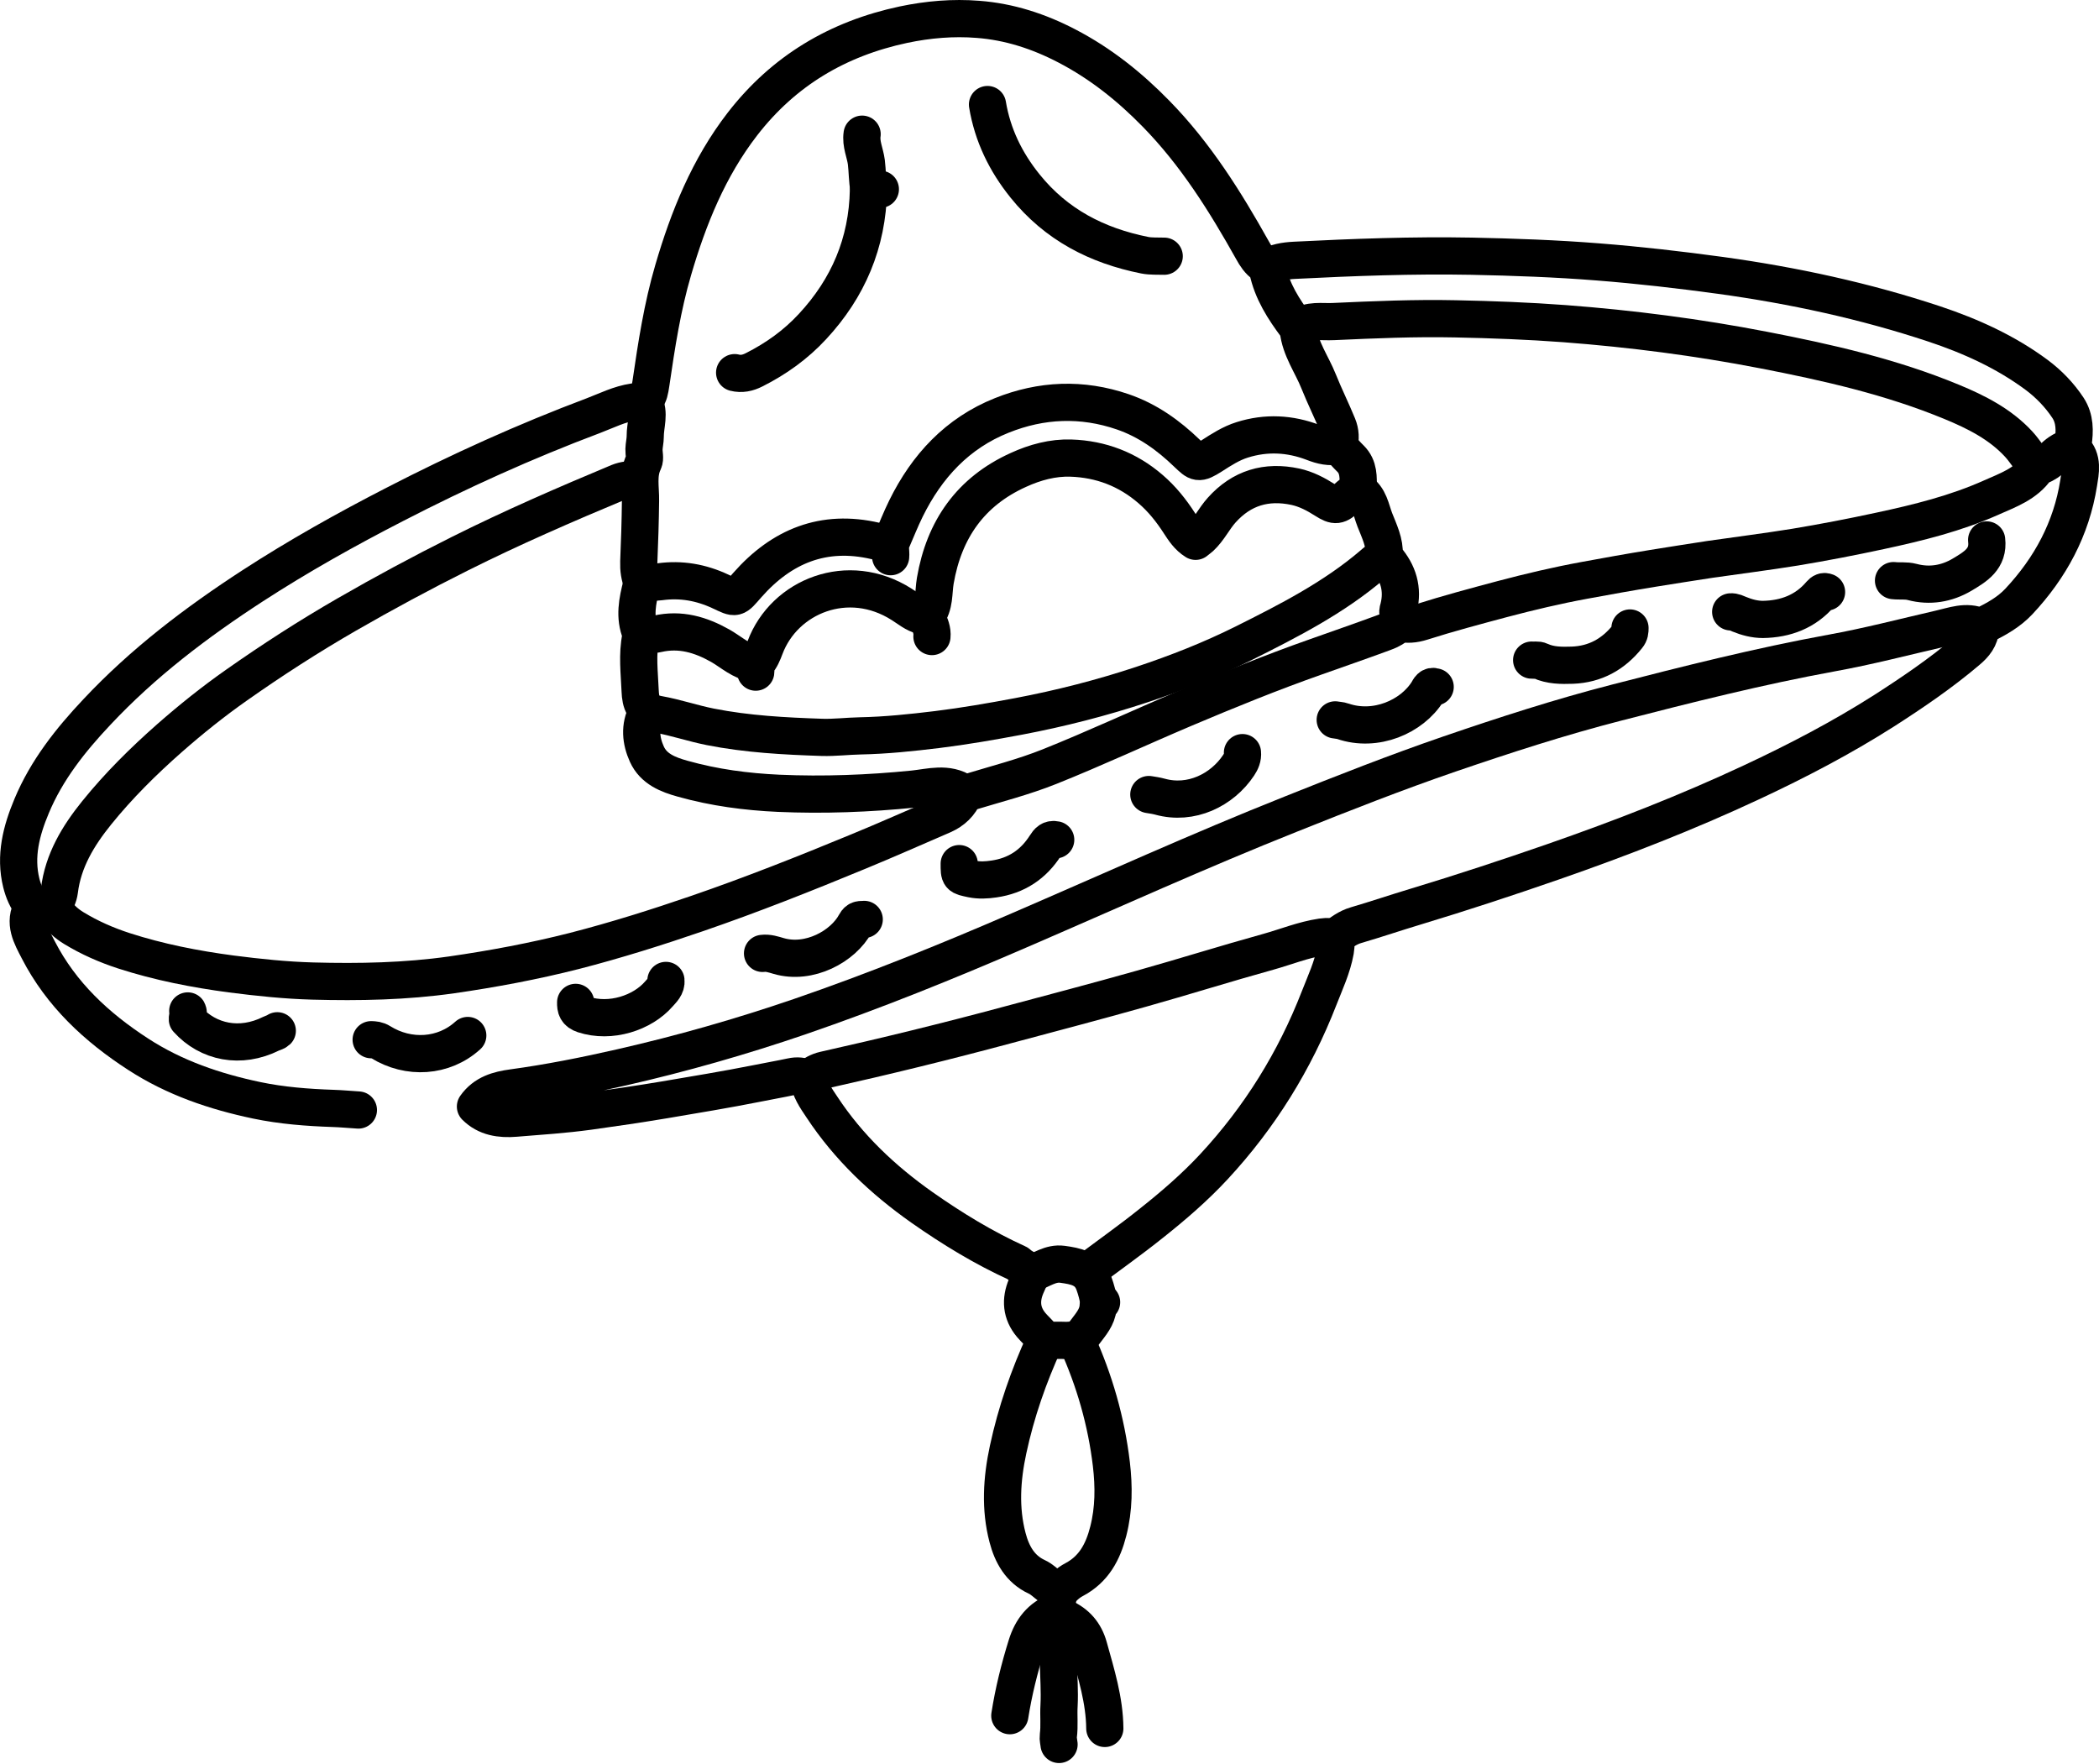
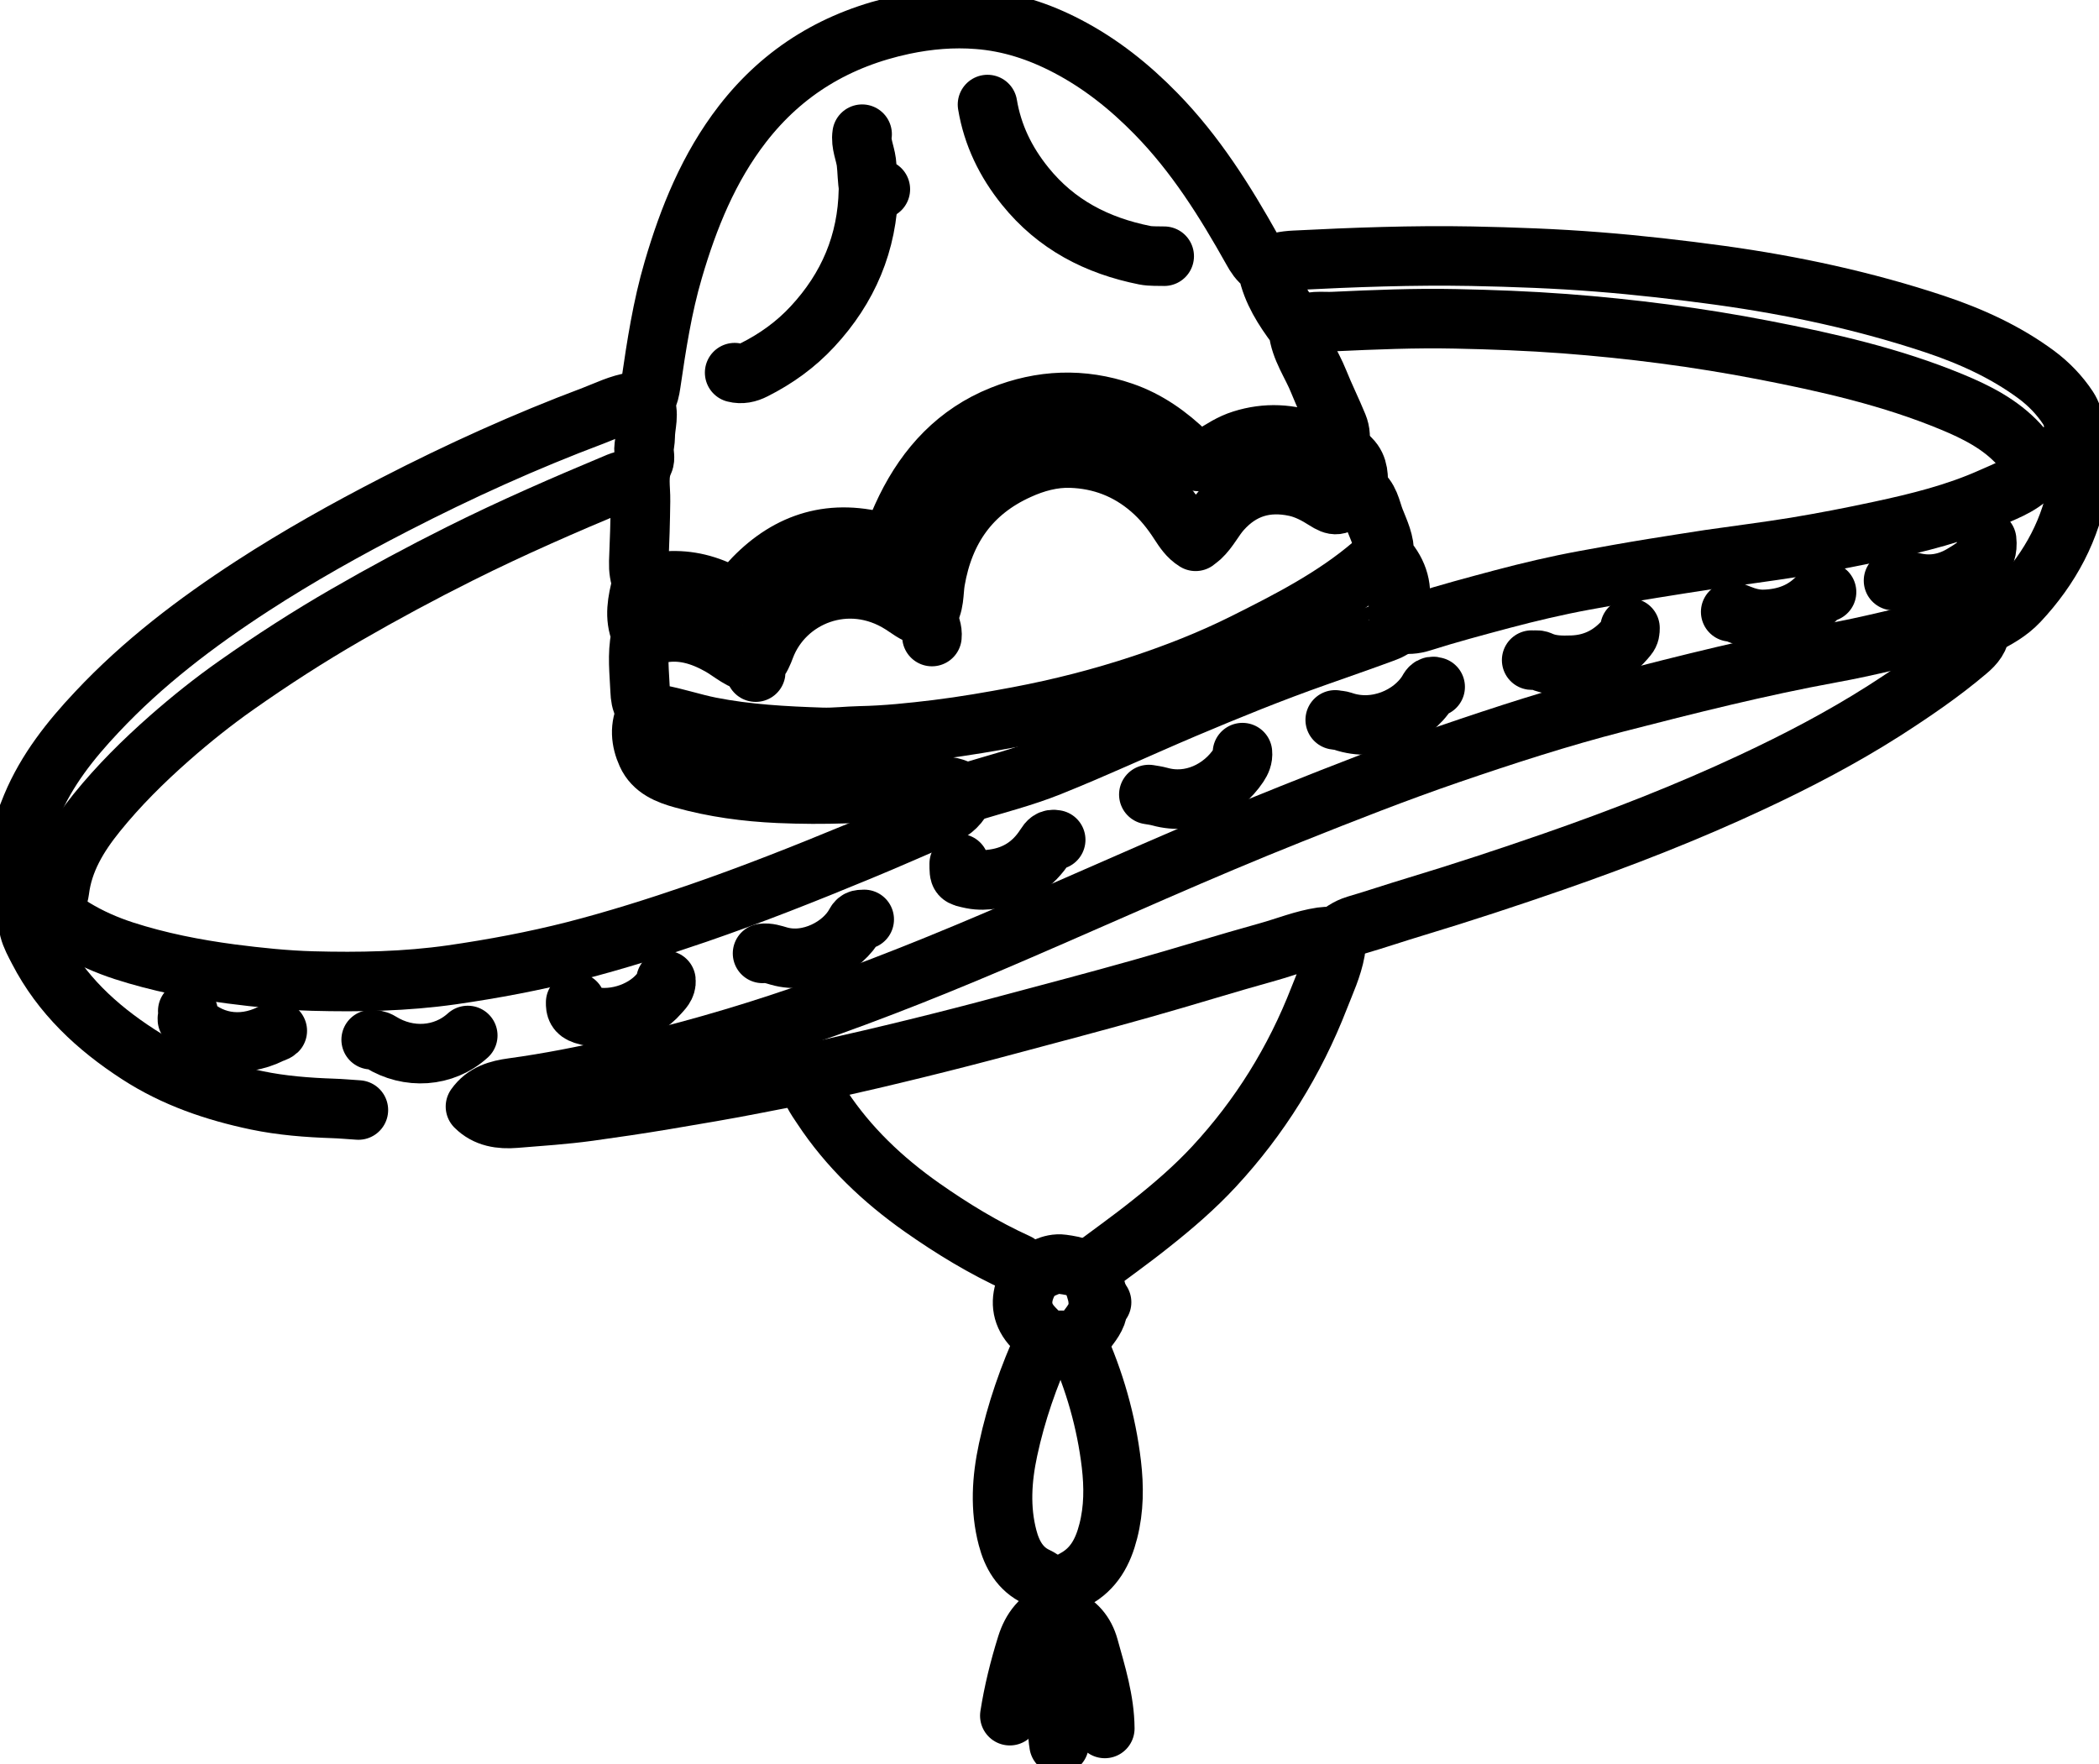
<svg xmlns="http://www.w3.org/2000/svg" id="Layer_2" data-name="Layer 2" viewBox="0 0 169.26 142.18">
  <defs>
    <style>
      .cls-1 {
        fill: none;
-         stroke: #000;
+         stroke: #000000;
        stroke-linecap: round;
        stroke-linejoin: round;
-         stroke-width: 3px;
+         stroke-width: 4.8px;
      }
    </style>
  </defs>
  <g id="Layer_1-2" data-name="Layer 1">
    <g>
      <path class="cls-1" d="M102.2,21.54c.68-.39,1.41-.51,2.19-.55,4.76-.24,9.51-.42,14.28-.33,3.4.07,6.79.19,10.18.46,3.32.26,6.61.64,9.91,1.09,5.85.81,11.6,2.05,17.21,3.91,2.94.98,5.75,2.25,8.26,4.11.98.73,1.85,1.63,2.53,2.66.57.87.56,1.87.41,2.86-.03.17-.11.35.01.47.82.8.58,1.84.44,2.73-.58,3.69-2.29,6.85-4.83,9.56-.79.84-1.81,1.42-2.86,1.92-.08.04-.13.14-.28.08-1.1-.48-2.14-.05-3.21.19-2.91.67-5.81,1.43-8.75,1.96-5.84,1.07-11.6,2.52-17.34,4-4.55,1.17-9.02,2.62-13.46,4.14-4.31,1.48-8.55,3.15-12.78,4.84-7.39,2.94-14.62,6.23-21.92,9.38-5.82,2.52-11.7,4.9-17.7,6.96-4.73,1.62-9.53,2.99-14.41,4.1-2.89.66-5.8,1.24-8.74,1.64-1.16.16-2.25.45-3,1.51.87.87,2.01,1.04,3.21.94,1.98-.16,3.97-.29,5.94-.56,2.03-.28,4.06-.58,6.09-.92,2.48-.42,4.97-.83,7.44-1.32.93-.19,1.87-.35,2.8-.55.46-.1.88-.07,1.3.14" />
      <path class="cls-1" d="M77.75,64.03c-.33.81-.92,1.36-1.71,1.71-2.28.98-4.54,1.99-6.83,2.93-4.28,1.77-8.59,3.48-12.98,4.99-3.26,1.12-6.56,2.16-9.9,3.02-3.26.83-6.57,1.45-9.9,1.93-3.73.53-7.46.6-11.21.5-2.19-.06-4.38-.29-6.56-.57-2.95-.39-5.85-.96-8.67-1.87-1.41-.46-2.76-1.05-4.04-1.83-.57-.35-1.05-.77-1.42-1.31-.16-.24-.29-.42-.62-.41-.45.01-1.11.14-1.32-.1-.43-.48-.7-1.14-.87-1.81-.54-2.18,0-4.23.83-6.21,1.21-2.9,3.13-5.32,5.26-7.58,3.72-3.97,8.02-7.23,12.56-10.18,3.7-2.4,7.54-4.55,11.47-6.57,5.2-2.68,10.52-5.09,16-7.15,1.08-.41,2.11-.94,3.28-1.11,1.08-.15,1.19-.3,1.37-1.5.45-3.08.92-6.16,1.8-9.15,1.23-4.2,2.86-8.24,5.58-11.76,3.33-4.3,7.68-6.88,12.98-8.01,2-.42,4.01-.59,6.01-.43,2.53.19,4.92.97,7.18,2.15,2.71,1.41,5.05,3.28,7.18,5.46,3.19,3.26,5.57,7.06,7.78,11.01.24.44.52.87.95,1.17.13.09.24.25.27.4.36,1.74,1.29,3.18,2.33,4.57.06.09.13.15.14.27.16,1.54,1.09,2.78,1.64,4.16.48,1.2,1.06,2.36,1.55,3.56.21.51.25,1.08.08,1.64-.72.15-1.37,0-2.06-.27-1.88-.72-3.8-.82-5.73-.21-.9.28-1.68.79-2.46,1.29-1.08.68-1.15.59-1.98-.2-1.51-1.46-3.18-2.66-5.19-3.35-3.29-1.13-6.57-.99-9.76.29-3.58,1.43-6.04,4.09-7.72,7.5-.43.87-.78,1.77-1.17,2.66-.17.4-.03.82-.07,1.23" />
      <path class="cls-1" d="M159.72,50.64c-.04.81-.49,1.35-1.09,1.85-2.11,1.79-4.39,3.34-6.71,4.83-3.41,2.17-6.99,4.04-10.65,5.75-5.21,2.44-10.56,4.52-15.99,6.41-3.69,1.28-7.39,2.5-11.13,3.63-1.6.48-3.18,1.02-4.79,1.49-.69.2-1.23.61-1.77,1.04" />
      <path class="cls-1" d="M167.03,36.03c-.54.16-1.03.45-1.42.83-.33.32-.69.56-1.11.73-.1.04-.21.06-.27.15-.88,1.29-2.31,1.78-3.63,2.37-2.88,1.29-5.92,2.04-9,2.7-2.27.49-4.55.93-6.84,1.31-2.29.37-4.6.66-6.89.99-1.53.23-3.06.48-4.58.72-1.85.3-3.69.63-5.53.97-2.23.41-4.43.93-6.62,1.51-2.17.58-4.35,1.16-6.49,1.84-.6.19-1.22.26-1.84.07" />
      <path class="cls-1" d="M51.38,38.69c-.52-.04-1.01,0-1.51.2-4.31,1.8-8.59,3.66-12.77,5.75-3.1,1.55-6.15,3.19-9.15,4.92-3.05,1.76-6,3.66-8.87,5.68-1.88,1.32-3.68,2.76-5.41,4.28-2.11,1.86-4.1,3.83-5.87,6.02-1.5,1.86-2.71,3.85-3.01,6.28-.06.47-.27.9-.54,1.3" />
      <path class="cls-1" d="M104.73,26.39c.85-.64,1.87-.41,2.8-.46,3.28-.15,6.56-.29,9.84-.22,2.94.06,5.88.17,8.81.39,5.39.41,10.74,1.1,16.05,2.13,5.16,1,10.28,2.16,15.16,4.18,1.98.82,3.91,1.79,5.4,3.41.53.57.89,1.28,1.51,1.77" />
      <path class="cls-1" d="M111.56,44.98c-.36.07-.62.33-.88.55-3.12,2.67-6.75,4.52-10.39,6.34-2.65,1.32-5.4,2.4-8.2,3.33-3.26,1.08-6.58,1.93-9.96,2.57-2.18.41-4.37.79-6.56,1.06-2.06.25-4.13.47-6.21.51-1.03.02-2.05.15-3.07.12-3.02-.1-6.04-.26-9.02-.85-1.41-.28-2.77-.75-4.17-1-1.25-.22-1.44-.97-1.48-1.9-.06-1.46-.25-2.92.05-4.37.02-.09.06-.16,0-.28-.54-1.3-.27-2.6.06-3.89" />
      <path class="cls-1" d="M87.72,102.49c1.71-1.28,3.45-2.51,5.11-3.84,1.78-1.41,3.51-2.9,5.06-4.57,3.69-3.98,6.51-8.52,8.48-13.59.49-1.26,1.07-2.48,1.31-3.82.17-.97-.13-1.25-1.1-1.11-1.48.22-2.87.79-4.3,1.19-3.43.95-6.83,2.02-10.25,2.98-3.61,1.02-7.24,1.97-10.86,2.94-4.87,1.31-9.77,2.51-14.69,3.61-.5.11-.89.36-1.3.63.1.92.62,1.65,1.11,2.38,2.13,3.23,4.9,5.85,8.05,8.07,2.45,1.72,4.99,3.27,7.72,4.51.05.02.09.1.14.13,1.17.74,1.01.64.55,1.71-.47,1.11-.4,2.18.41,3.14.3.36.67.66.94,1.04.15.2.3.19.49.19.32,0,.64,0,.96,0,.73.02,1.4.06,1.94-.66.47-.63.98-1.19,1.06-2,.02-.19-.02-.41.28-.41" />
      <path class="cls-1" d="M2.61,73.12c-.75,1.29-.08,2.39.48,3.48,1.85,3.59,4.7,6.24,8.05,8.41,2.94,1.91,6.19,3.01,9.57,3.72,2.01.42,4.08.58,6.14.65.68.02,1.37.09,2.05.13" />
      <path class="cls-1" d="M109.58,39.58c.85.54.96,1.5,1.28,2.33.36.92.82,1.83.76,2.86,0,.13.07.19.14.27,1,1.15,1.4,2.46,1.03,3.96-.03.13-.1.29-.06.41.3,1.09-.5,1.36-1.24,1.64-1.79.66-3.59,1.28-5.39,1.92-3.58,1.26-7.09,2.69-10.59,4.17-3.63,1.54-7.21,3.21-10.88,4.68-2.1.84-4.31,1.4-6.48,2.06-.12.04-.28.15-.48.02-1.28-.85-2.68-.41-4.02-.27-3.61.36-7.23.5-10.86.34-2.62-.12-5.19-.46-7.72-1.17-1.2-.33-2.37-.79-2.91-1.99-.48-1.06-.61-2.22-.02-3.34" />
      <path class="cls-1" d="M108.01,36.03c.3.32.58.65.89.95.69.68.63,1.53.62,2.39,0,.2-.15.13-.22.2-.21.2-.46.36-.67.56-.73.68-.95.72-1.77.2-.75-.48-1.53-.89-2.4-1.08-2.33-.5-4.33.08-5.95,1.89-.62.69-1.02,1.56-1.7,2.19-.12.11-.26.2-.4.32-.6-.37-.95-.92-1.31-1.47-.65-1.01-1.4-1.95-2.32-2.74-1.85-1.6-4.01-2.42-6.42-2.5-1.46-.05-2.9.34-4.23.95-3.86,1.74-6,4.8-6.71,8.94-.16.94-.03,1.97-.67,2.8" />
      <path class="cls-1" d="M84.24,108.16c-1.29,2.81-2.3,5.71-2.95,8.74-.51,2.37-.66,4.75-.04,7.1.35,1.33,1,2.53,2.36,3.16.38.17.69.49,1.03.74.46.34.71.77.62,1.37-.05.35-.05.71.27.95.17.12.16.28.13.41-.61,2.28-.14,4.6-.26,6.9-.05.82.05,1.64-.06,2.46-.03.22.04.45.06.68" />
      <path class="cls-1" d="M86.83,108.16c1.43,3.16,2.38,6.46,2.79,9.91.21,1.8.21,3.61-.25,5.4-.42,1.66-1.16,3.06-2.74,3.9-.49.26-.91.62-1.23,1.09" />
      <path class="cls-1" d="M79.63,8.43c.41,2.46,1.46,4.62,3.03,6.57,2.51,3.12,5.8,4.81,9.65,5.58.51.1,1.05.06,1.57.08" />
      <path class="cls-1" d="M70.03,15.33c-.08,4.25-1.63,7.9-4.51,11-1.35,1.46-2.94,2.6-4.71,3.49-.51.26-1.02.37-1.57.23" />
      <path class="cls-1" d="M85.74,130.43c1.06.47,1.74,1.24,2.06,2.39.6,2.16,1.27,4.29,1.29,6.56" />
      <path class="cls-1" d="M85.19,129.95c-1.27.49-2,1.42-2.41,2.73-.58,1.86-1.05,3.75-1.35,5.67" />
      <path class="cls-1" d="M75.15,51.33c.05-.5-.14-.93-.34-1.37-.08-.17-.18-.24-.4-.29-.65-.15-1.16-.6-1.71-.94-4.3-2.74-9.45-.67-11.01,3.49-.16.43-.34.88-.67,1.24-.18.2-.04.49-.08.74" />
      <path class="cls-1" d="M60.88,53.51c-1.1-.15-1.89-.92-2.8-1.44-1.58-.89-3.22-1.38-5.06-.96-.39.09-.82.06-1.23.08" />
      <path class="cls-1" d="M85.13,67.72c-.42-.09-.61.12-.83.47-.97,1.52-2.34,2.43-4.15,2.69-.61.09-1.18.12-1.78,0-1.02-.22-1.02-.18-1.02-1.24" />
      <path class="cls-1" d="M71.74,43.75c-.39,0-.77-.04-1.16-.13-4.17-.97-7.55.42-10.31,3.55-1.01,1.15-.88,1.13-2.18.52-1.56-.73-3.17-1.01-4.86-.78-.48.06-.97.03-1.44.18" />
      <path class="cls-1" d="M100.19,60.69c.04.39-.11.72-.31,1.02-1.34,2.01-3.84,3.23-6.35,2.53-.29-.08-.59-.12-.89-.17" />
      <path class="cls-1" d="M69.69,74.14c-.27.03-.5-.06-.71.33-.99,1.85-3.73,3.34-6.19,2.62-.42-.12-.84-.27-1.3-.21" />
      <path class="cls-1" d="M115.73,55.39c-.37-.14-.48.16-.61.38-1.27,2.03-4.19,3.3-6.84,2.39-.19-.07-.41-.07-.61-.11" />
      <path class="cls-1" d="M37.72,83.5c-1.94,1.76-4.78,1.93-7.03.53-.27-.17-.5-.18-.76-.19" />
      <path class="cls-1" d="M53.7,79.06c.05.48-.3.78-.56,1.08-1.34,1.55-3.91,2.38-6.08,1.67-.57-.19-.65-.51-.64-.98" />
      <path class="cls-1" d="M147.29,47.74c-.21-.08-.33-.02-.49.16-1.21,1.42-2.81,2.02-4.64,2.05-.66,0-1.3-.17-1.91-.42-.23-.09-.43-.21-.69-.19" />
      <path class="cls-1" d="M15.14,81.52c.12.23-.05.45-.03.68,1.68,1.86,4.28,2.39,6.76,1.15.16-.08.35-.1.49-.23" />
      <path class="cls-1" d="M160.2,43.54c.18,1.53-.91,2.16-1.98,2.8-1.25.74-2.62.96-4.02.59-.52-.14-1.01-.05-1.51-.11" />
      <path class="cls-1" d="M51.93,32.41c.5.91.09,1.87.1,2.8,0,.32-.09.68-.1,1.02-.01.34.11.74-.02,1.01-.5,1.03-.24,2.1-.26,3.15-.02,1.64-.07,3.28-.14,4.92-.02.59.06,1.16.28,1.71" />
      <path class="cls-1" d="M131.44,50.64c0,.25-.01.46-.2.69-1.15,1.43-2.6,2.24-4.45,2.31-.88.03-1.77.03-2.59-.35-.23-.11-.46-.03-.69-.06" />
      <path class="cls-1" d="M88.61,105.02c-.08-.52-.21-1.01-.39-1.51-.45-1.24-1.48-1.41-2.55-1.56-.96-.13-1.69.47-2.53.75" />
      <path class="cls-1" d="M69.52,10.82c-.12.78.24,1.5.34,2.25.09.73.07,1.46.21,2.19h.92" />
    </g>
  </g>
</svg>
